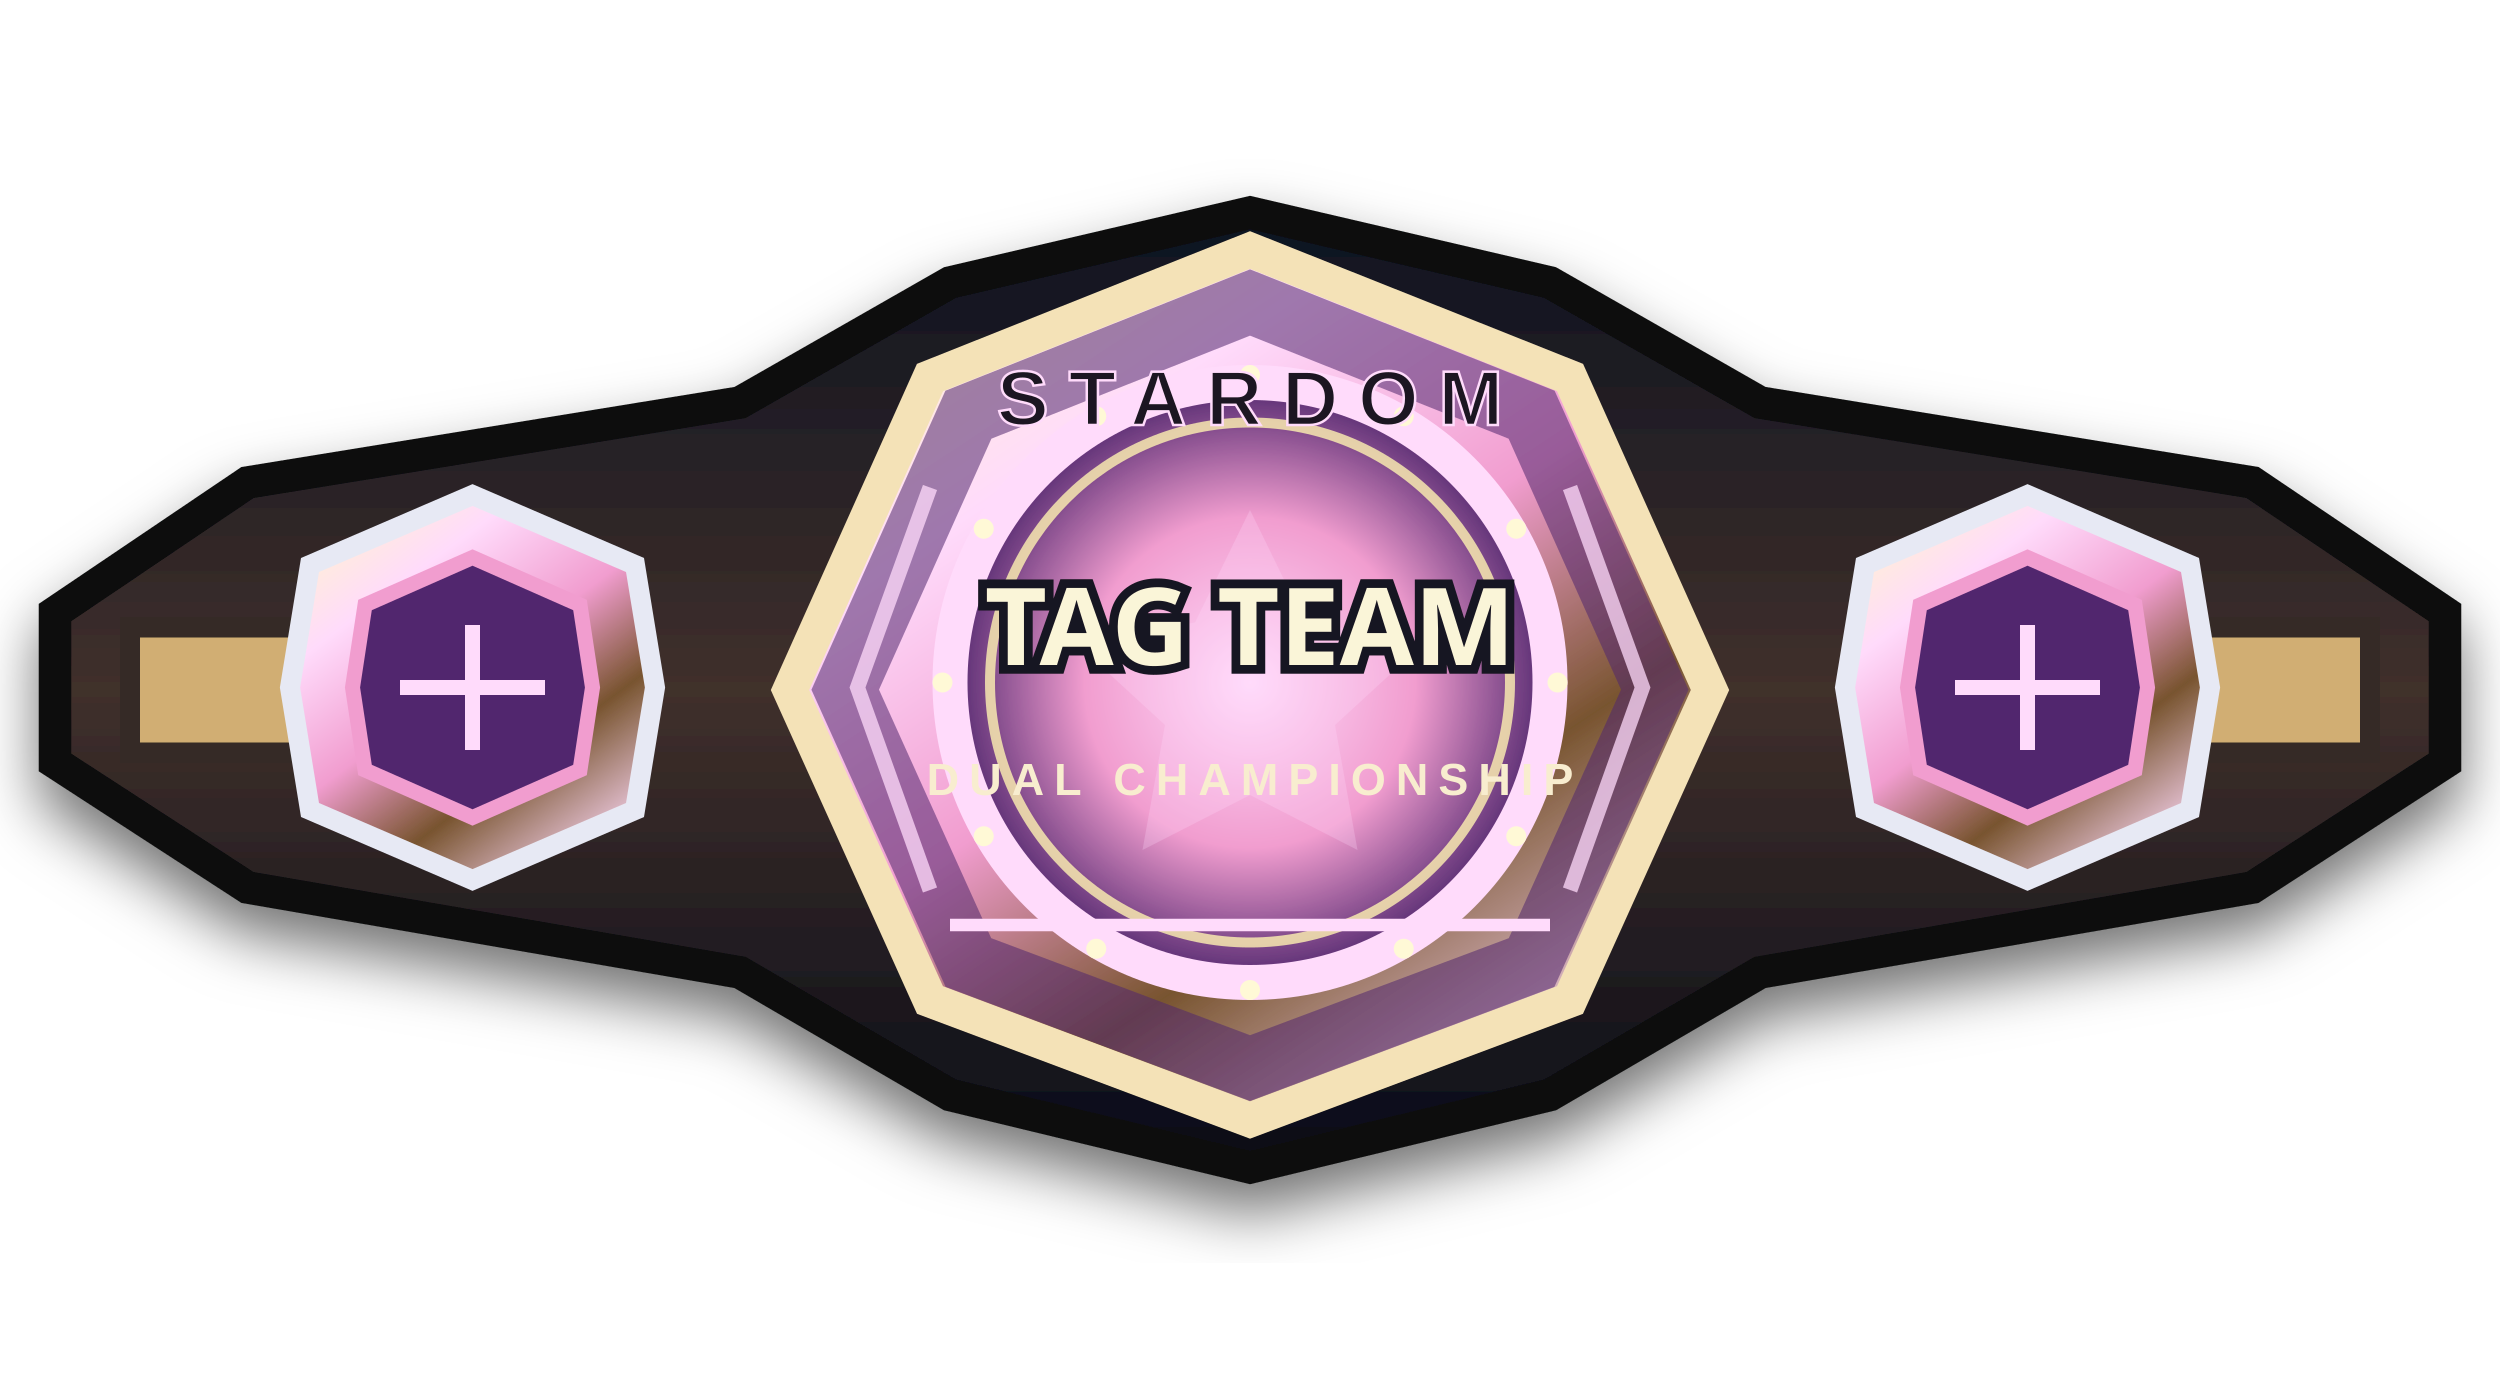
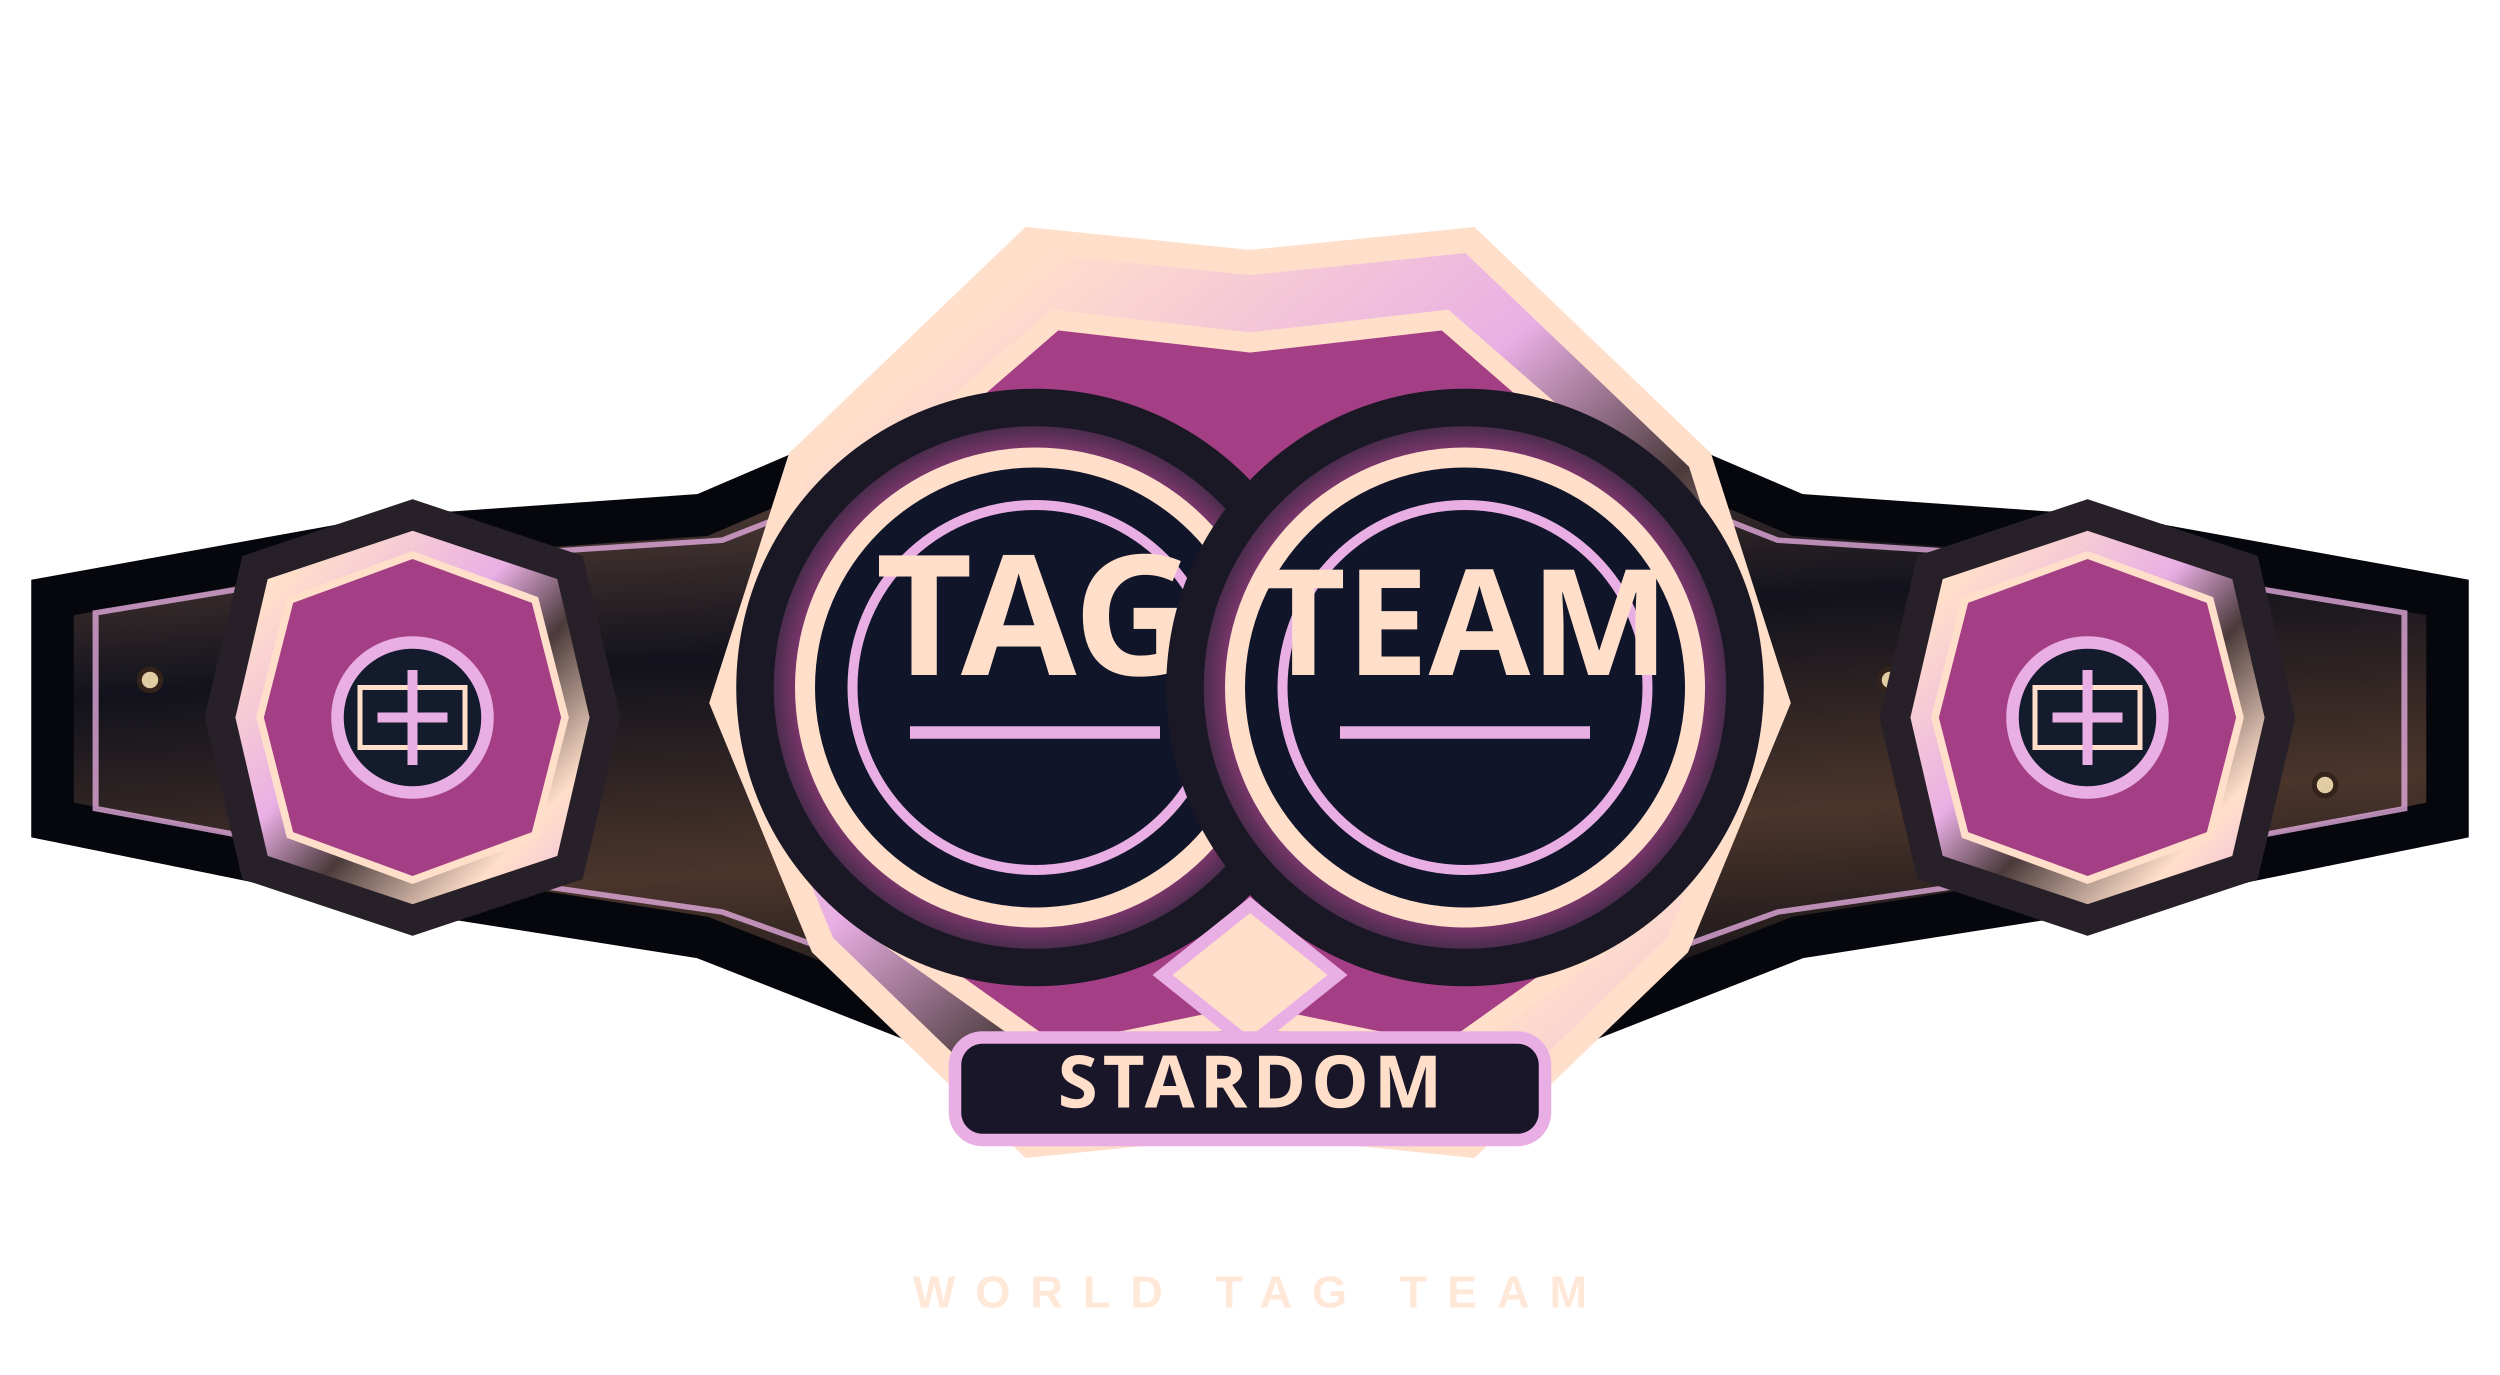
- <svg xmlns="http://www.w3.org/2000/svg" viewBox="0 0 1000 550" width="1000" height="550" role="img" aria-label="STARDOM TAG TEAM championship belt art">
+ <svg xmlns="http://www.w3.org/2000/svg" width="1000" height="550" viewBox="0 0 1000 550" role="img" aria-label="STARDOM TAG TEAM CHAMPIONSHIP illustration">
  <defs>
-     <linearGradient id="leather" x1="0" y1="0" x2="0" y2="1">
-       <stop stop-color="#0d1220" />
-       <stop offset=".5" stop-color="#40302b" />
-       <stop offset="1" stop-color="#090c18" />
+     <linearGradient id="leather" x1="0" x2=".2" y1="0" y2="1">
+       <stop stop-color="#151323" />
+       <stop offset=".25" stop-color="#4b3832" />
+       <stop offset=".46" stop-color="#12121c" />
+       <stop offset=".75" stop-color="#4b352b" />
+       <stop offset="1" stop-color="#111017" />
    </linearGradient>
-     <linearGradient id="gold" x1=".1" y1="0" x2=".8" y2="1">
-       <stop stop-color="#fff7c9" />
-       <stop offset=".25" stop-color="#ffdbfb" />
-       <stop offset=".5" stop-color="#f19dcf" />
-       <stop offset=".72" stop-color="#78542f" />
-       <stop offset="1" stop-color="#ffdbfb" />
+     <linearGradient id="metal" x1="0" x2="1" y1="0" y2="1">
+       <stop stop-color="#fbf5df" />
+       <stop offset=".16" stop-color="#ffdfca" />
+       <stop offset=".43" stop-color="#e9afe4" />
+       <stop offset=".58" stop-color="#4b3a3b" />
+       <stop offset=".79" stop-color="#ffdfca" />
+       <stop offset="1" stop-color="#e9afe4" />
    </linearGradient>
-     <radialGradient id="face">
-       <stop stop-color="#ffdbfb" />
-       <stop offset=".55" stop-color="#f19dcf" />
-       <stop offset="1" stop-color="#51276e" />
+     <radialGradient id="plate">
+       <stop stop-color="#ffdfca" />
+       <stop offset=".4" stop-color="#e9afe4" />
+       <stop offset=".78" stop-color="#a43f85" />
+       <stop offset="1" stop-color="#252436" />
    </radialGradient>
-     <filter id="shadow">
-       <feDropShadow dx="0" dy="12" stdDeviation="12" flood-opacity=".55" />
-     </filter>
  </defs>
-   <g filter="url(#shadow)">
-     <path d="M22 245 99 193 296 161 380 113 500 85 620 113 704 161 901 193 978 245 978 305 901 355 704 389 620 438 500 467 380 438 296 389 99 355 22 305Z" fill="url(#leather)" stroke="#07090c" stroke-width="13" />
-     <path d="M52 251h92v50H52zM856 251h92v50h-92z" fill="#d1ae73" stroke="#342b25" stroke-width="8" />
-     <g transform="translate(189 275)">
-       <path d="M0-77L65 -49 73 0 65 49 0 77 -65 49 -73 0 -65 -49Z" fill="url(#gold)" stroke="#e7e9f4" stroke-width="8" />
-       <path d="M0 -52L43 -33 48 0 43 33 0 52 -43 33 -48 0 -43 -33Z" fill="#51276e" stroke="#f19dcf" stroke-width="6" />
-       <path d="M-29 0H29M0-25V25" stroke="#ffdbfb" stroke-width="6" />
-     </g>
-     <g transform="translate(811 275)">
-       <path d="M0-77L65 -49 73 0 65 49 0 77 -65 49 -73 0 -65 -49Z" fill="url(#gold)" stroke="#e7e9f4" stroke-width="8" />
-       <path d="M0 -52L43 -33 48 0 43 33 0 52 -43 33 -48 0 -43 -33Z" fill="#51276e" stroke="#f19dcf" stroke-width="6" />
-       <path d="M-29 0H29M0-25V25" stroke="#ffdbfb" stroke-width="6" />
-     </g>
-     <path d="M500 100L628 151 684 276 628 400 500 448 372 400 316 276 372 151Z" fill="url(#gold)" stroke="#f4e2b7" stroke-width="14" />
-     <path d="M500 100L628 151 684 276 628 400 500 448 372 400 316 276 372 151Z" fill="none" stroke="#51276e" stroke-width="28" opacity=".55" transform="translate(500 275) scale(.88) translate(-500 -275)" />
-     <circle cx="500" cy="273" r="120" fill="url(#face)" stroke="#ffdbfb" stroke-width="14" />
-     <circle cx="500" cy="273" r="104" fill="none" stroke="#fff3b2" stroke-width="4" opacity=".8" />
-     <circle cx="623.0" cy="273.0" r="4" fill="#fff9d6" />
-     <circle cx="606.5" cy="334.5" r="4" fill="#fff9d6" />
-     <circle cx="561.5" cy="379.5" r="4" fill="#fff9d6" />
-     <circle cx="500.0" cy="396.0" r="4" fill="#fff9d6" />
-     <circle cx="438.5" cy="379.5" r="4" fill="#fff9d6" />
-     <circle cx="393.5" cy="334.5" r="4" fill="#fff9d6" />
-     <circle cx="377.0" cy="273.0" r="4" fill="#fff9d6" />
-     <circle cx="393.5" cy="211.5" r="4" fill="#fff9d6" />
-     <circle cx="438.5" cy="166.5" r="4" fill="#fff9d6" />
-     <circle cx="500.0" cy="150.0" r="4" fill="#fff9d6" />
-     <circle cx="561.5" cy="166.5" r="4" fill="#fff9d6" />
-     <circle cx="606.5" cy="211.5" r="4" fill="#fff9d6" />
-     <path d="M500 204l22 45 49 7 -37 34 9 50 -43 -22 -43 22 9 -50 -37 -34 49 -7Z" fill="#ffdbfb" opacity="0.25" />
-     <text x="500" y="170" text-anchor="middle" font-family="Arial,sans-serif" font-size="31" font-weight="900" letter-spacing="8" fill="#1c1820" stroke="#ffdbfb" stroke-width="1">STARDOM</text>
-     <text x="500" y="266" text-anchor="middle" textLength="216" lengthAdjust="spacingAndGlyphs" font-family="Impact,'Arial Black',sans-serif" font-size="43" font-weight="1000" fill="#faf5d8" stroke="#191622" stroke-width="7" paint-order="stroke">TAG TEAM</text>
-     <text x="500" y="318" text-anchor="middle" font-family="Arial,sans-serif" font-size="18" font-weight="900" letter-spacing="4" fill="#f8edcf">DUAL CHAMPIONSHIP</text>
-     <path d="M380 370h240" stroke="#ffdbfb" stroke-width="5" />
-     <path d="M372 195l-29 80 29 81M628 195l29 80 -29 81" fill="none" stroke="#ffdbfb" stroke-width="6" opacity=".75" />
+   <path d="M21 239 154 215 281 206 365 170 500 143 635 170 719 206 846 215 979 239 979 328 846 355 719 375 635 408 500 429 365 408 281 375 154 355 21 328Z" fill="url(#leather)" stroke="#05070d" stroke-width="17" />
+   <path d="M21 239 154 215 281 206 365 170 500 143 635 170 719 206 846 215 979 239 979 328 846 355 719 375 635 408 500 429 365 408 281 375 154 355 21 328Z" fill="none" stroke="#e9afe4" stroke-width="2.5" opacity=".76" transform="translate(500 290) scale(.964 .88) translate(-500 -290)" />
+   <circle cx="60" cy="272" r="4.3" fill="#e2cca3" stroke="#33231a" stroke-width="2" />
+   <circle cx="118" cy="314" r="4.3" fill="#e2cca3" stroke="#33231a" stroke-width="2" />
+   <circle cx="176" cy="272" r="4.3" fill="#e2cca3" stroke="#33231a" stroke-width="2" />
+   <circle cx="234" cy="314" r="4.3" fill="#e2cca3" stroke="#33231a" stroke-width="2" />
+   <circle cx="292" cy="272" r="4.3" fill="#e2cca3" stroke="#33231a" stroke-width="2" />
+   <circle cx="350" cy="314" r="4.3" fill="#e2cca3" stroke="#33231a" stroke-width="2" />
+   <circle cx="408" cy="272" r="4.3" fill="#e2cca3" stroke="#33231a" stroke-width="2" />
+   <circle cx="466" cy="314" r="4.3" fill="#e2cca3" stroke="#33231a" stroke-width="2" />
+   <circle cx="524" cy="272" r="4.3" fill="#e2cca3" stroke="#33231a" stroke-width="2" />
+   <circle cx="582" cy="314" r="4.3" fill="#e2cca3" stroke="#33231a" stroke-width="2" />
+   <circle cx="640" cy="272" r="4.3" fill="#e2cca3" stroke="#33231a" stroke-width="2" />
+   <circle cx="698" cy="314" r="4.3" fill="#e2cca3" stroke="#33231a" stroke-width="2" />
+   <circle cx="756" cy="272" r="4.3" fill="#e2cca3" stroke="#33231a" stroke-width="2" />
+   <circle cx="814" cy="314" r="4.3" fill="#e2cca3" stroke="#33231a" stroke-width="2" />
+   <circle cx="872" cy="272" r="4.3" fill="#e2cca3" stroke="#33231a" stroke-width="2" />
+   <circle cx="930" cy="314" r="4.3" fill="#e2cca3" stroke="#33231a" stroke-width="2" />
+   <g transform="translate(165 287)">
+     <path d="M0 -81 63 -60 77 0 63 60 0 81 -63 60 -77 0 -63 -60Z" fill="url(#metal)" stroke="#272028" stroke-width="12" />
+     <path d="M0 -65 49 -47 61 0 49 47 0 65 -49 47 -61 0 -49 -47Z" fill="#a43f85" stroke="#ffdfca" stroke-width="3" />
+     <circle r="30" fill="#141b2c" stroke="#e9afe4" stroke-width="5" />
+     <path d="M-21 -12H21V12H-21Z" fill="none" stroke="#ffdfca" stroke-width="2" />
+     <path d="M0 -19V19M-14 0H14" stroke="#e9afe4" stroke-width="4" />
  </g>
+   <g transform="translate(835 287)">
+     <path d="M0 -81 63 -60 77 0 63 60 0 81 -63 60 -77 0 -63 -60Z" fill="url(#metal)" stroke="#272028" stroke-width="12" />
+     <path d="M0 -65 49 -47 61 0 49 47 0 65 -49 47 -61 0 -49 -47Z" fill="#a43f85" stroke="#ffdfca" stroke-width="3" />
+     <circle r="30" fill="#141b2c" stroke="#e9afe4" stroke-width="5" />
+     <path d="M-21 -12H21V12H-21Z" fill="none" stroke="#ffdfca" stroke-width="2" />
+     <path d="M0 -19V19M-14 0H14" stroke="#e9afe4" stroke-width="4" />
+   </g>
+   <path d="M500 105 588 96 680 184 711 281 671 378 588 458 500 449 412 458 329 378 289 281 320 184 412 96Z" fill="url(#metal)" stroke="#ffdfca" stroke-width="10" />
+   <path d="M500 137 578 128 670 208 682 286 651 370 578 422 500 406 422 422 349 370 318 286 330 208 422 128Z" fill="#a43f85" stroke="#ffdfca" stroke-width="8" />
+   <g transform="translate(414 275)">
+     <circle r="112" fill="url(#plate)" stroke="#191824" stroke-width="15" />
+     <circle r="92" fill="#111529" stroke="#ffdfca" stroke-width="8" />
+     <circle r="73" fill="none" stroke="#e9afe4" stroke-width="4" />
+     <text x="0" y="-5" text-anchor="middle" font-family="Impact,'Arial Black',sans-serif" font-weight="1000" font-size="67" fill="#ffdfca">TAG</text>
+     <path d="M-50 18h100" stroke="#e9afe4" stroke-width="5" />
+   </g>
+   <g transform="translate(586 275)">
+     <circle r="112" fill="url(#plate)" stroke="#191824" stroke-width="15" />
+     <circle r="92" fill="#111529" stroke="#ffdfca" stroke-width="8" />
+     <circle r="73" fill="none" stroke="#e9afe4" stroke-width="4" />
+     <text x="0" y="-5" text-anchor="middle" font-family="Impact,'Arial Black',sans-serif" font-weight="1000" font-size="59" fill="#ffdfca">TEAM</text>
+     <path d="M-50 18h100" stroke="#e9afe4" stroke-width="5" />
+   </g>
+   <path d="M500 362l35 28 -35 28 -35 -28Z" fill="#ffdfca" stroke="#e9afe4" stroke-width="5" />
+   <rect x="382" y="415" width="236" height="41" rx="11" fill="#181628" stroke="#e9afe4" stroke-width="5" />
+   <text x="500" y="443" text-anchor="middle" font-family="Impact,'Arial Black',sans-serif" font-size="29" textLength="190" lengthAdjust="spacingAndGlyphs" font-weight="1000" letter-spacing="2" fill="#ffdfca">STARDOM</text>
+   <text x="500" y="523" text-anchor="middle" fill="#ffdfca" opacity=".73" font-family="Arial,sans-serif" font-size="18" letter-spacing="8" font-weight="900">WORLD TAG TEAM</text>
</svg>
